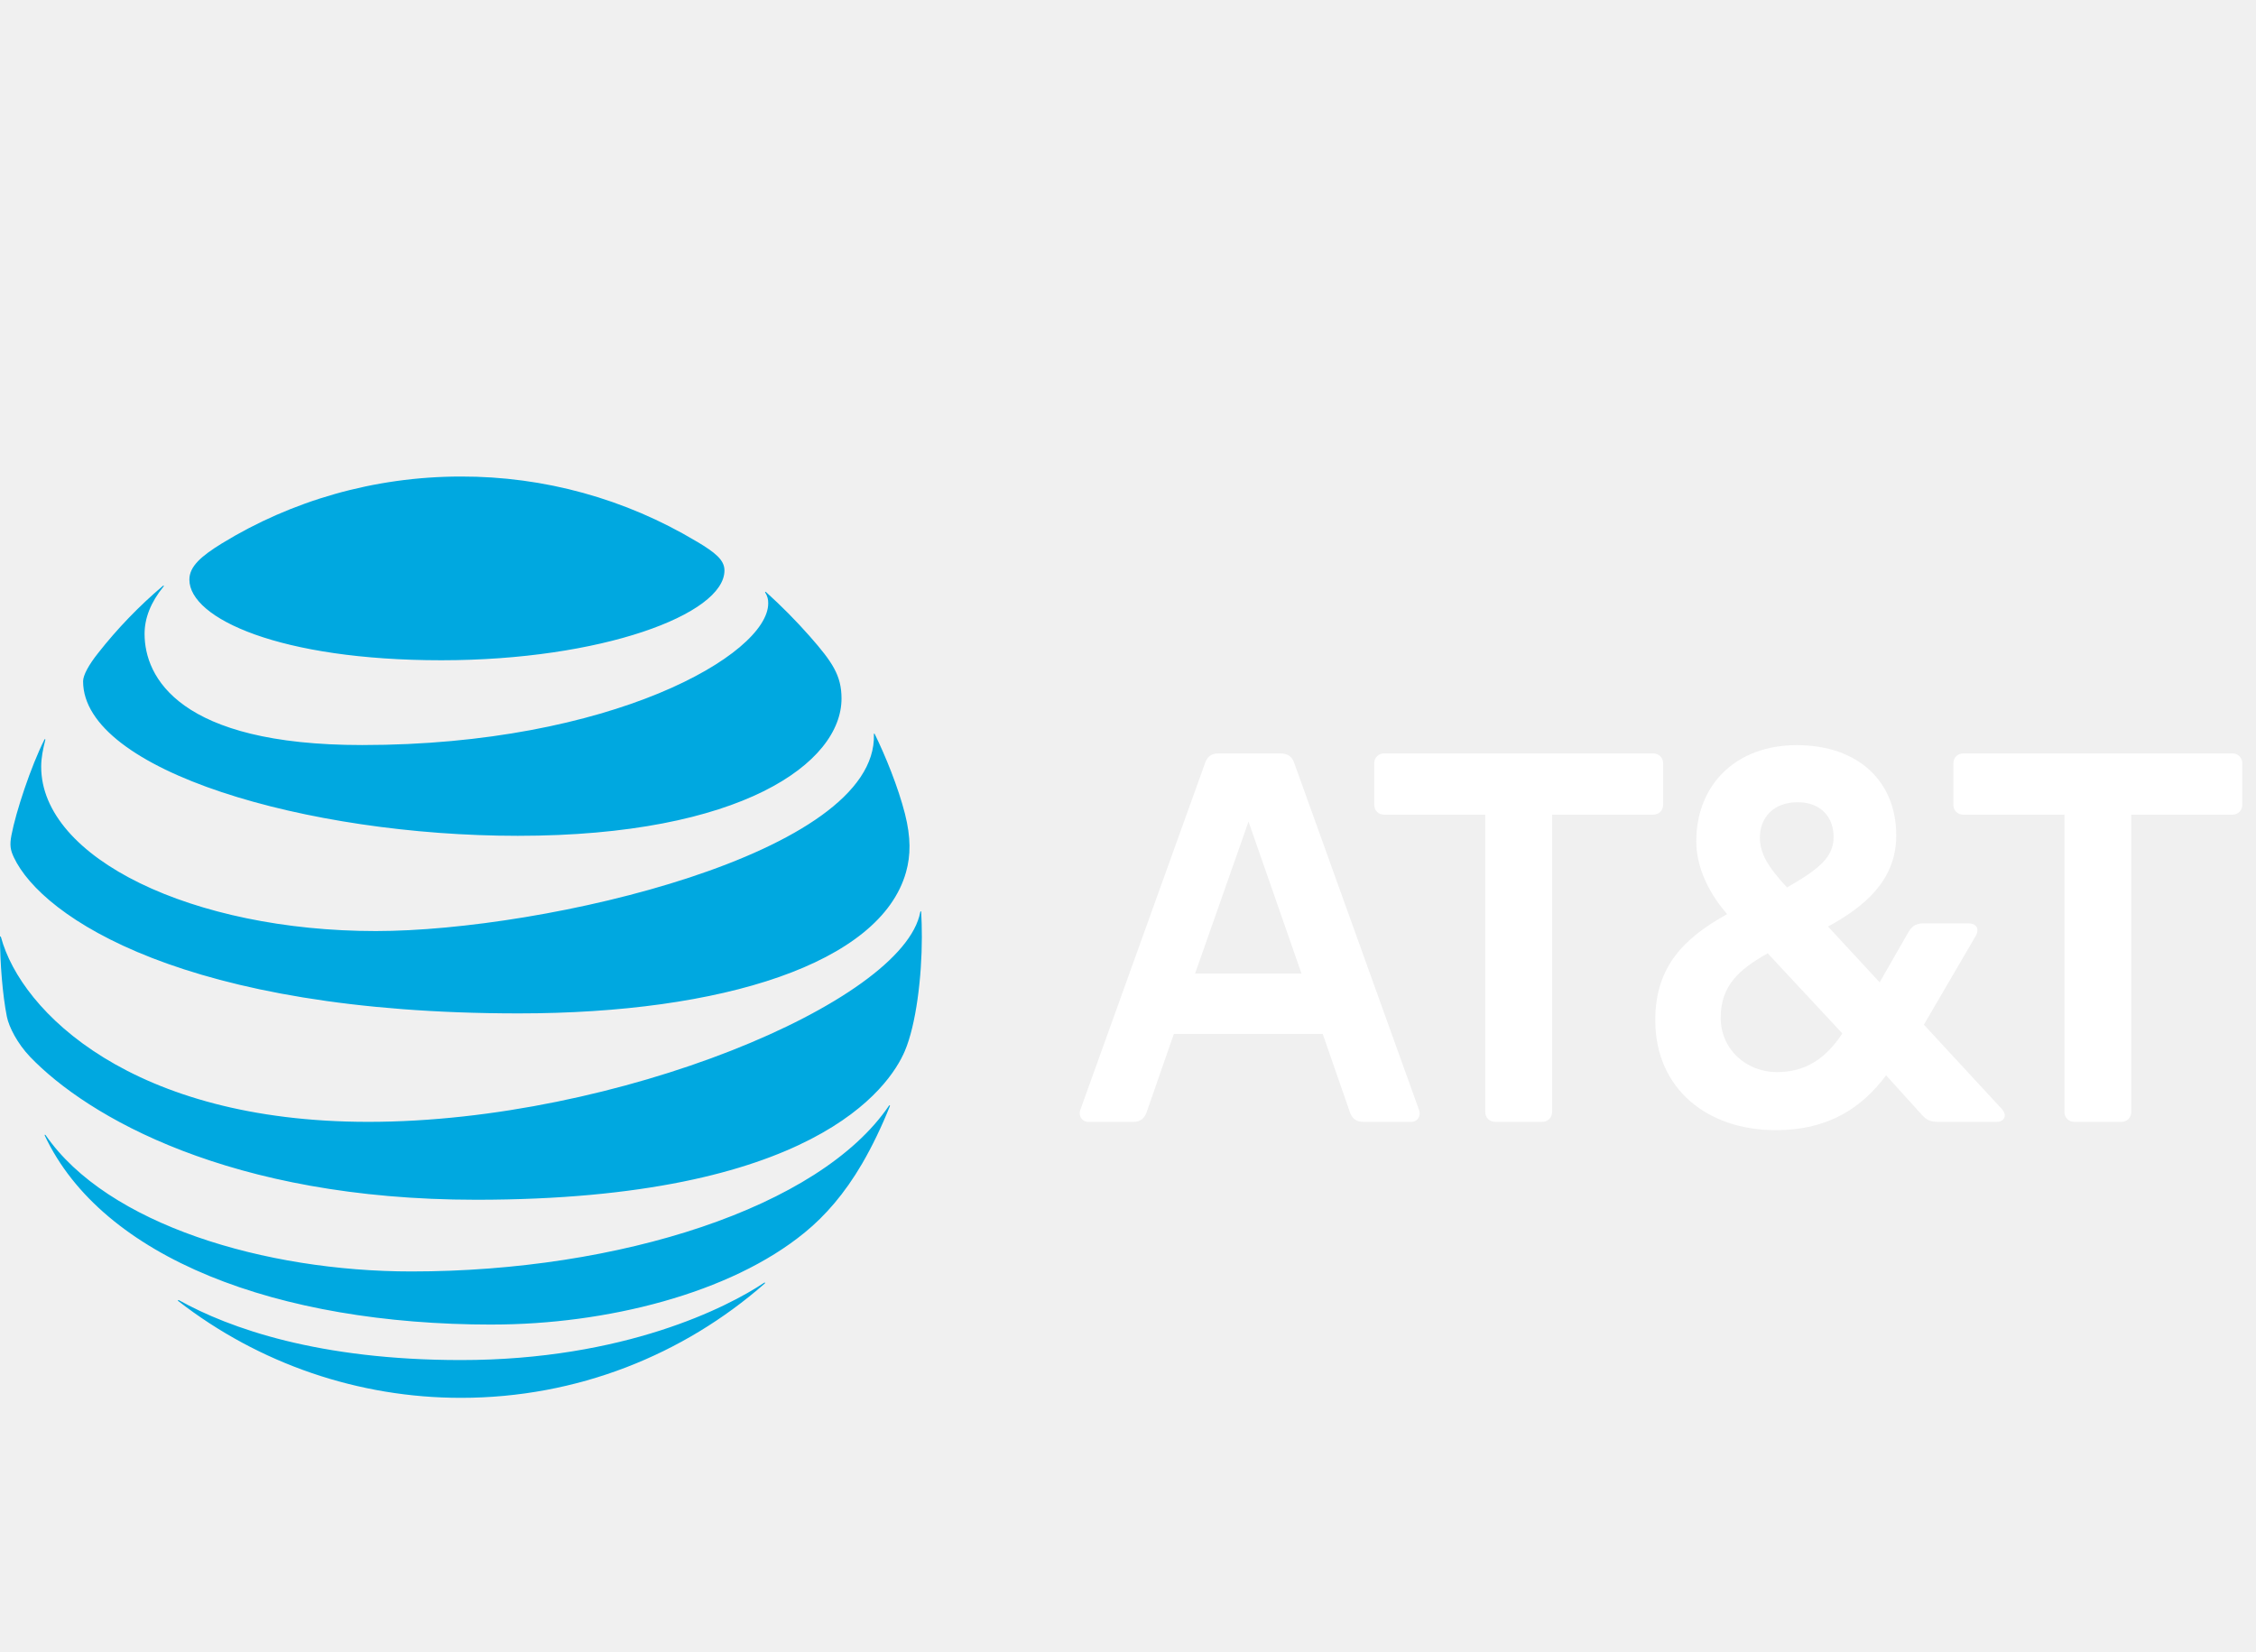
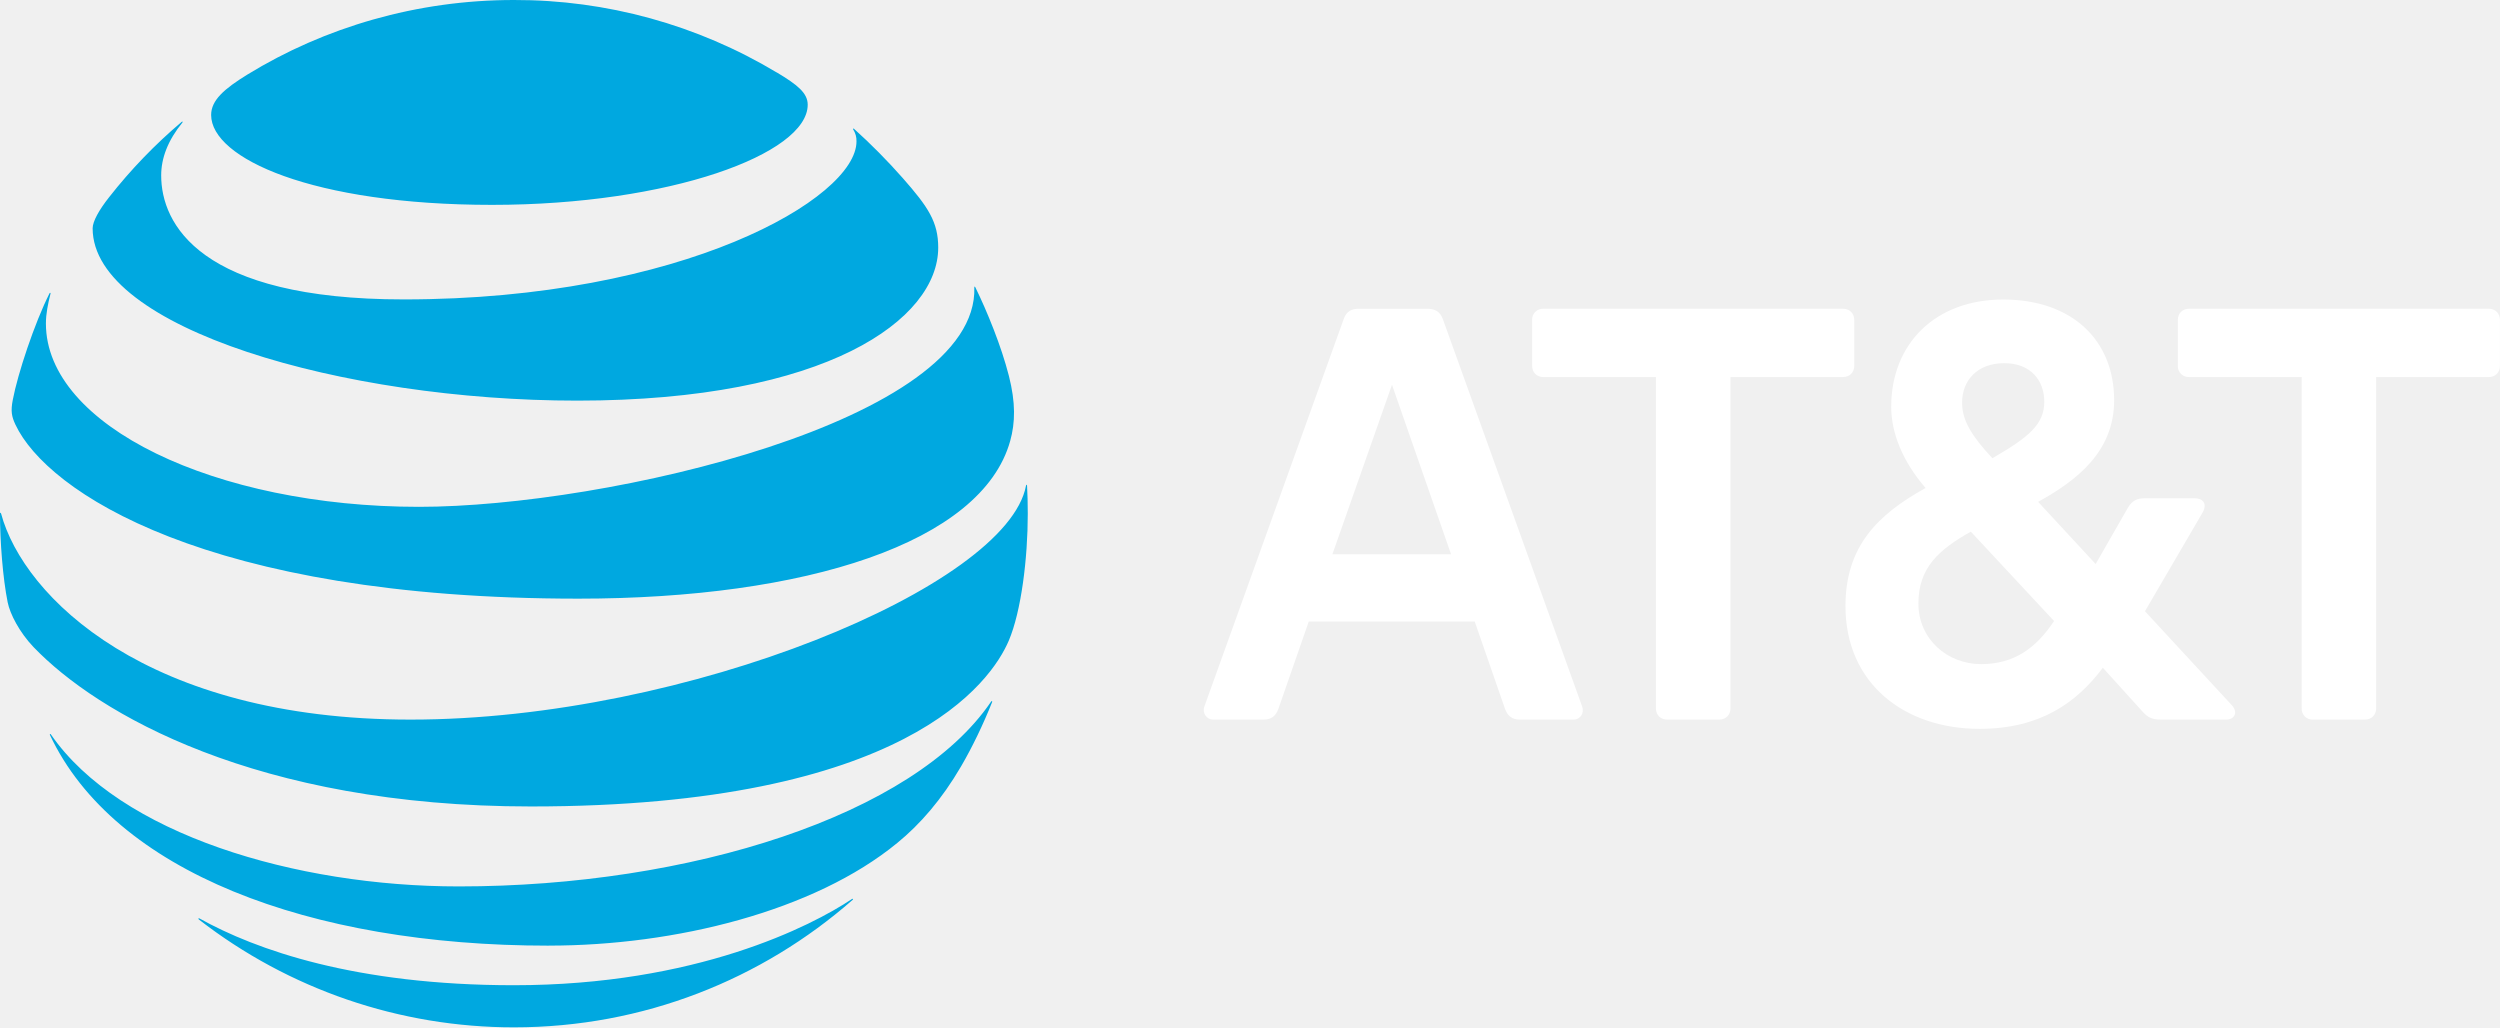
- <svg xmlns="http://www.w3.org/2000/svg" fill="none" height="52" width="71">
+ <svg xmlns="http://www.w3.org/2000/svg" fill="none" viewBox="0 15 70.57 29">
  <path d="m65.29 35.313a.304.304 0 0 1 -.318-.32v-9.35h-3.176a.304.304 0 0 1 -.32-.318v-1.29c0-.189.13-.32.32-.32h8.454c.189 0 .319.132.319.32v1.29c0 .188-.13.319-.319.319h-3.176v9.35c0 .188-.13.319-.319.319h-1.464zm-24.33-4.668-1.667-4.784-1.682 4.784h3.35zm3.698 4.29c.073.189-.043.378-.246.378h-1.508c-.218 0-.348-.101-.421-.305l-.855-2.464h-4.684l-.857 2.464c-.072.204-.203.305-.42.305h-1.42c-.189 0-.32-.19-.247-.378l3.93-10.929c.072-.203.203-.29.42-.29h1.943c.218 0 .363.087.435.29zm11.264-1.188c.928 0 1.552-.449 2.06-1.217l-2.35-2.523c-.899.508-1.479 1.014-1.479 2.03 0 1 .812 1.71 1.77 1.71zm.653-8.495c-.754 0-1.189.48-1.189 1.117 0 .493.26.928.855 1.566 1.03-.595 1.465-.957 1.465-1.595 0-.595-.377-1.088-1.131-1.088zm6.425 9.655c.188.203.072.406-.16.406h-1.842c-.247 0-.377-.059-.537-.247l-1.102-1.217c-.74.986-1.77 1.725-3.48 1.725-2.117 0-3.785-1.276-3.785-3.464 0-1.683.9-2.581 2.262-3.335-.667-.768-.971-1.58-.971-2.29 0-1.798 1.261-3.03 3.16-3.03 1.944 0 3.133 1.146 3.133 2.841 0 1.45-1.044 2.261-2.146 2.87l1.624 1.755.914-1.595c.116-.189.246-.261.478-.261h1.406c.233 0 .363.16.219.406l-1.625 2.783zm-14.472.406c.188 0 .32-.131.32-.32v-9.35h3.175c.188 0 .319-.13.319-.318v-1.29c0-.189-.13-.32-.32-.32h-8.454a.305.305 0 0 0 -.319.32v1.29c0 .188.13.319.319.319h3.175v9.35c0 .188.131.319.32.319z" fill="#fff" />
  <path d="m5.61 40.953a14.493 14.493 0 0 0 8.897 3.047c3.665 0 7.006-1.36 9.556-3.594.03-.028.016-.046-.015-.028-1.144.765-4.405 2.433-9.541 2.433-4.463 0-7.284-.996-8.876-1.885-.03-.015-.042.008-.02.026zm9.88.74c3.57 0 7.493-.972 9.839-2.899.642-.524 1.253-1.223 1.801-2.162.315-.54.624-1.182.875-1.812.011-.031-.008-.046-.031-.011-2.182 3.21-8.5 5.213-15.023 5.213-4.61 0-9.572-1.475-11.514-4.29-.02-.026-.039-.015-.027.015 1.81 3.846 7.299 5.947 14.08 5.947zm-3.9-6.38c-7.424 0-10.925-3.457-11.56-5.817-.007-.034-.03-.027-.03.004 0 .794.08 1.82.216 2.5.066.331.335.851.73 1.265 1.798 1.874 6.28 4.5 14.042 4.5 10.576 0 12.994-3.523 13.488-4.681.353-.829.536-2.326.536-3.584 0-.304-.008-.547-.02-.786 0-.039-.022-.042-.03-.004-.528 2.834-9.564 6.603-17.372 6.603zm-10.192-12.033c-.425.845-.897 2.269-1.037 3.006-.061.316-.035.468.076.703.89 1.888 5.39 4.91 15.89 4.91 6.405 0 11.38-1.574 12.187-4.446.148-.529.156-1.087-.034-1.839-.214-.84-.613-1.82-.95-2.508-.012-.023-.031-.02-.027.007.125 3.767-10.378 6.194-15.677 6.194-5.74 0-10.53-2.287-10.53-5.175 0-.278.058-.555.13-.844.007-.026-.016-.03-.028-.008zm22.687-4.624a.586.586 0 0 1 .092.335c0 1.61-4.931 4.461-12.78 4.461-5.767 0-6.847-2.14-6.847-3.5 0-.486.186-.984.597-1.49.023-.03.003-.041-.022-.019-.75.635-1.438 1.35-2.042 2.12-.289.365-.468.689-.468.882 0 2.82 7.07 4.864 13.681 4.864 7.044 0 10.188-2.3 10.188-4.32 0-.722-.281-1.144-1-1.961a17.08 17.08 0 0 0 -1.376-1.391c-.023-.019-.038-.004-.023.02zm-2.159-1.61a14.345 14.345 0 0 0 -7.42-2.046c-2.74 0-5.341.767-7.523 2.105-.654.403-1.023.725-1.023 1.14 0 1.223 2.859 2.538 7.93 2.538 5.018 0 8.91-1.44 8.91-2.827 0-.33-.289-.562-.874-.912z" fill="#00a8e0" />
</svg>
